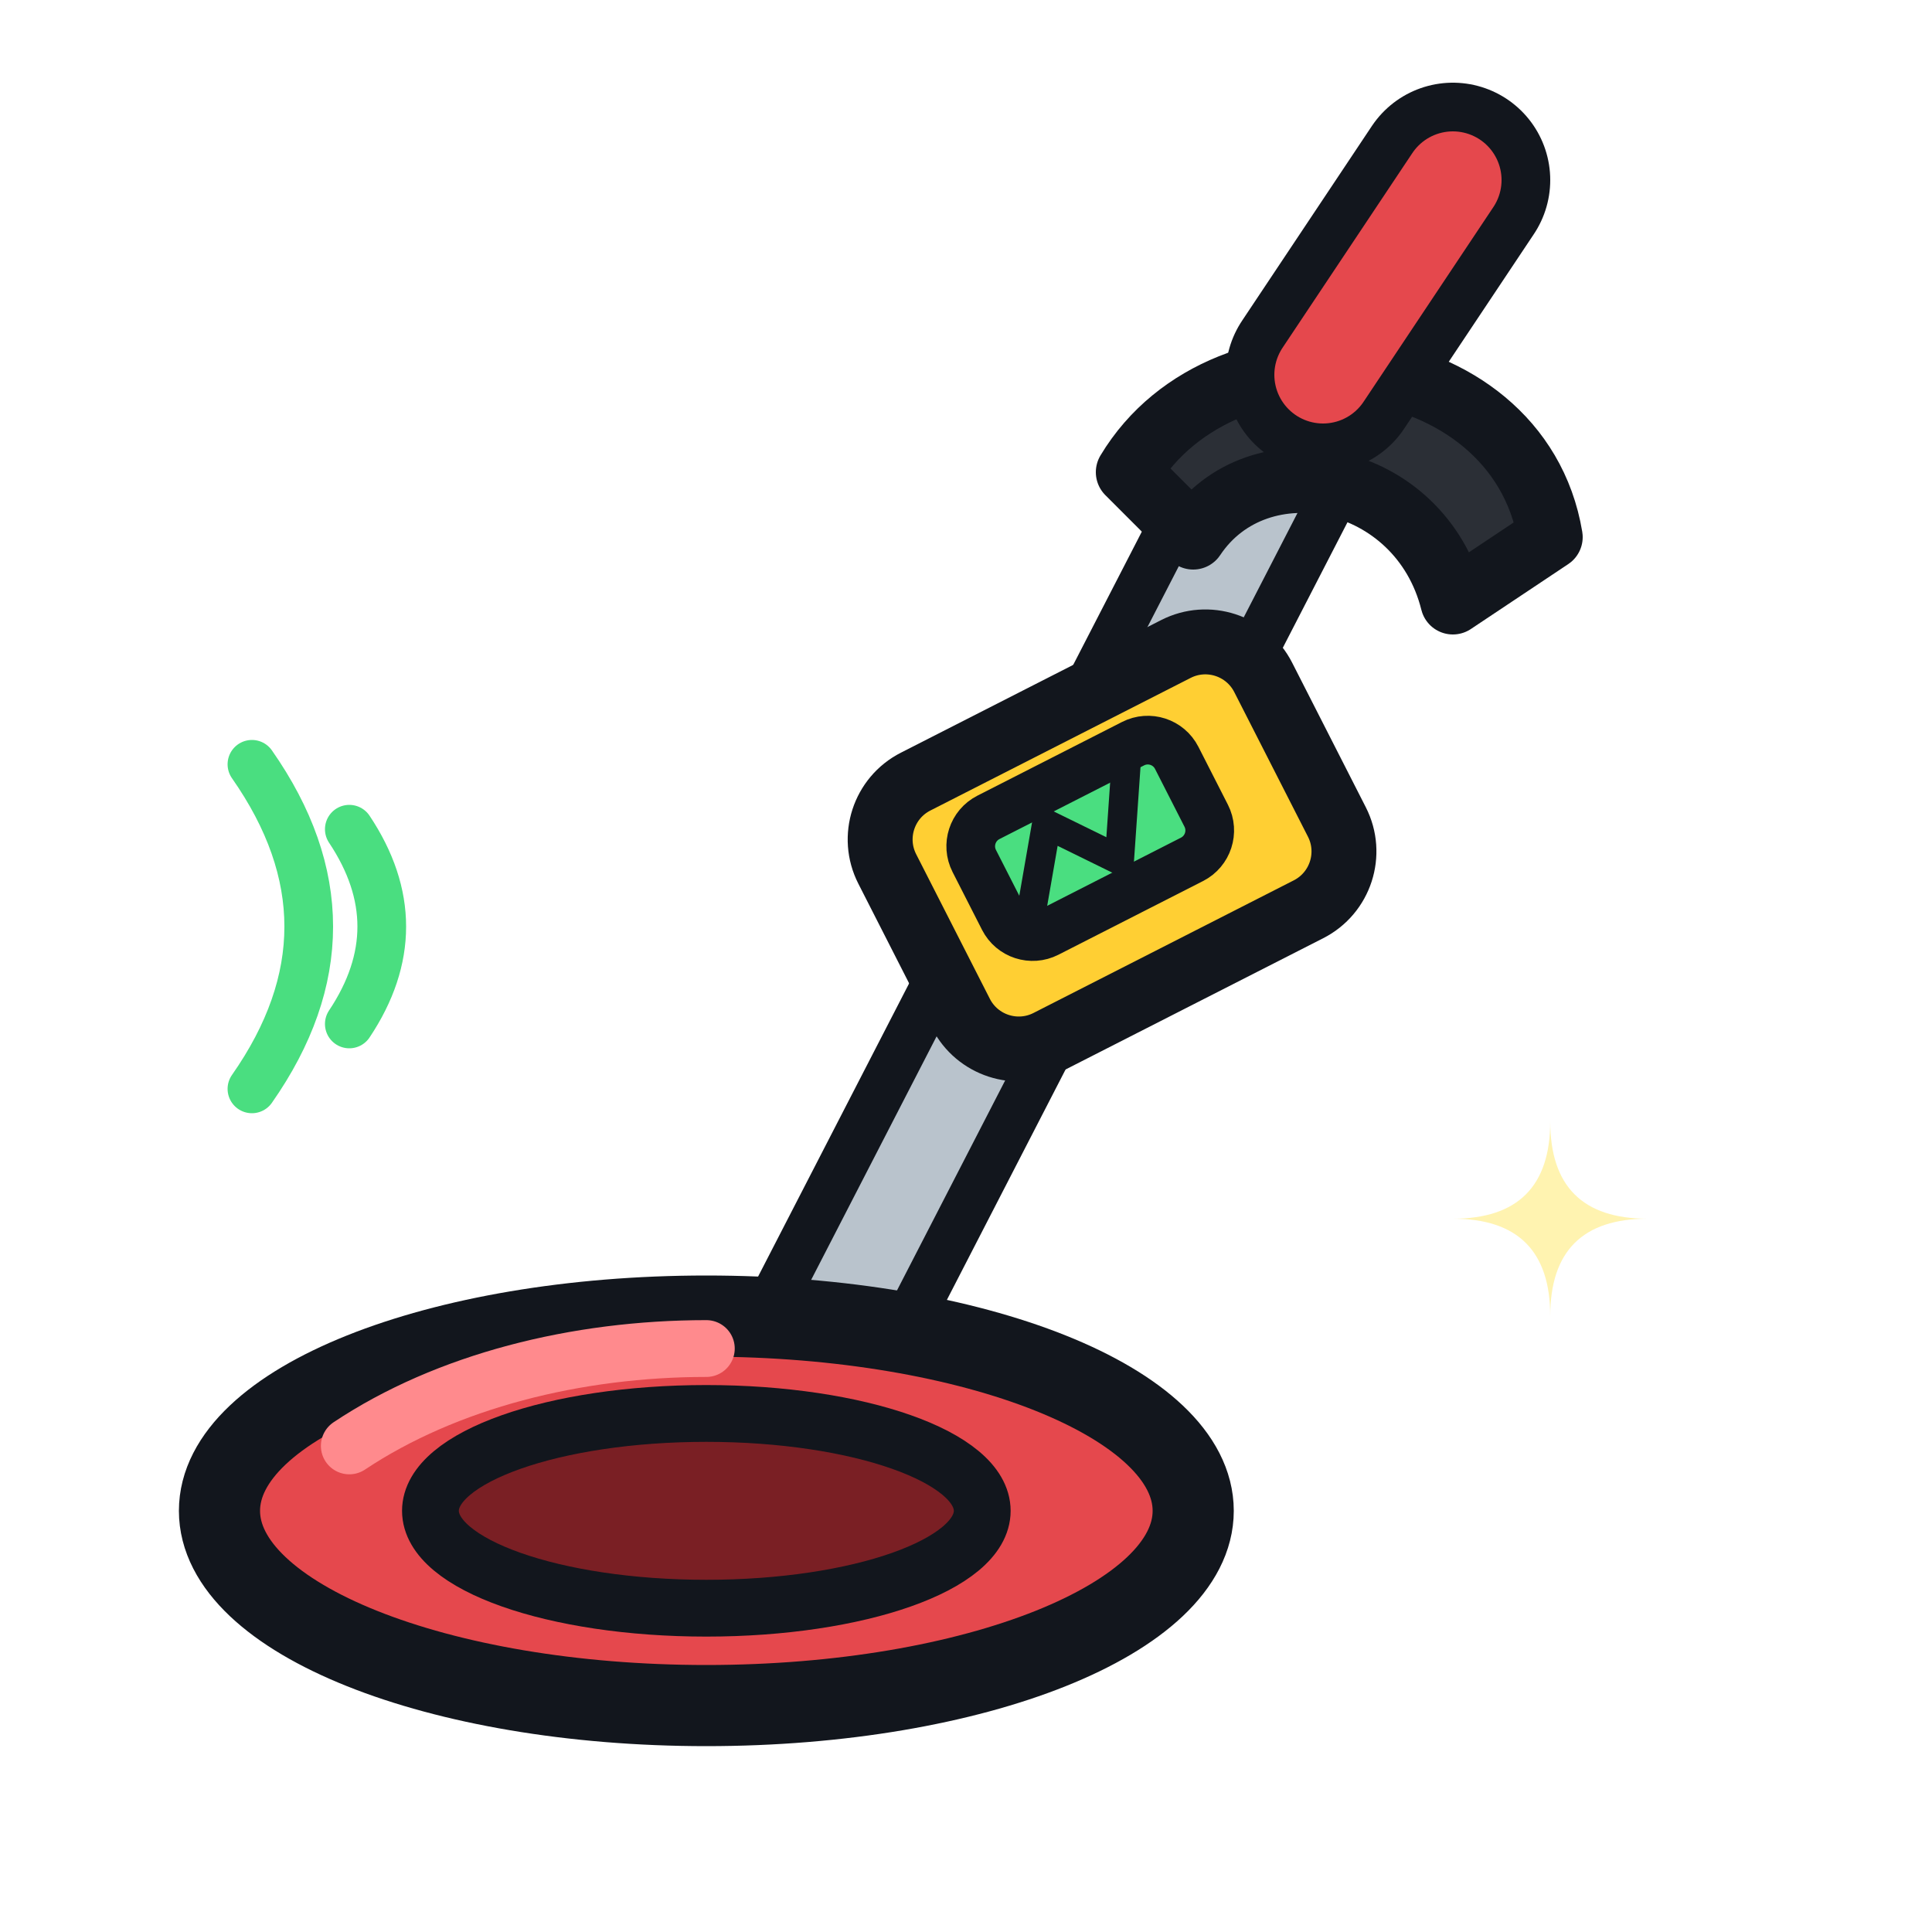
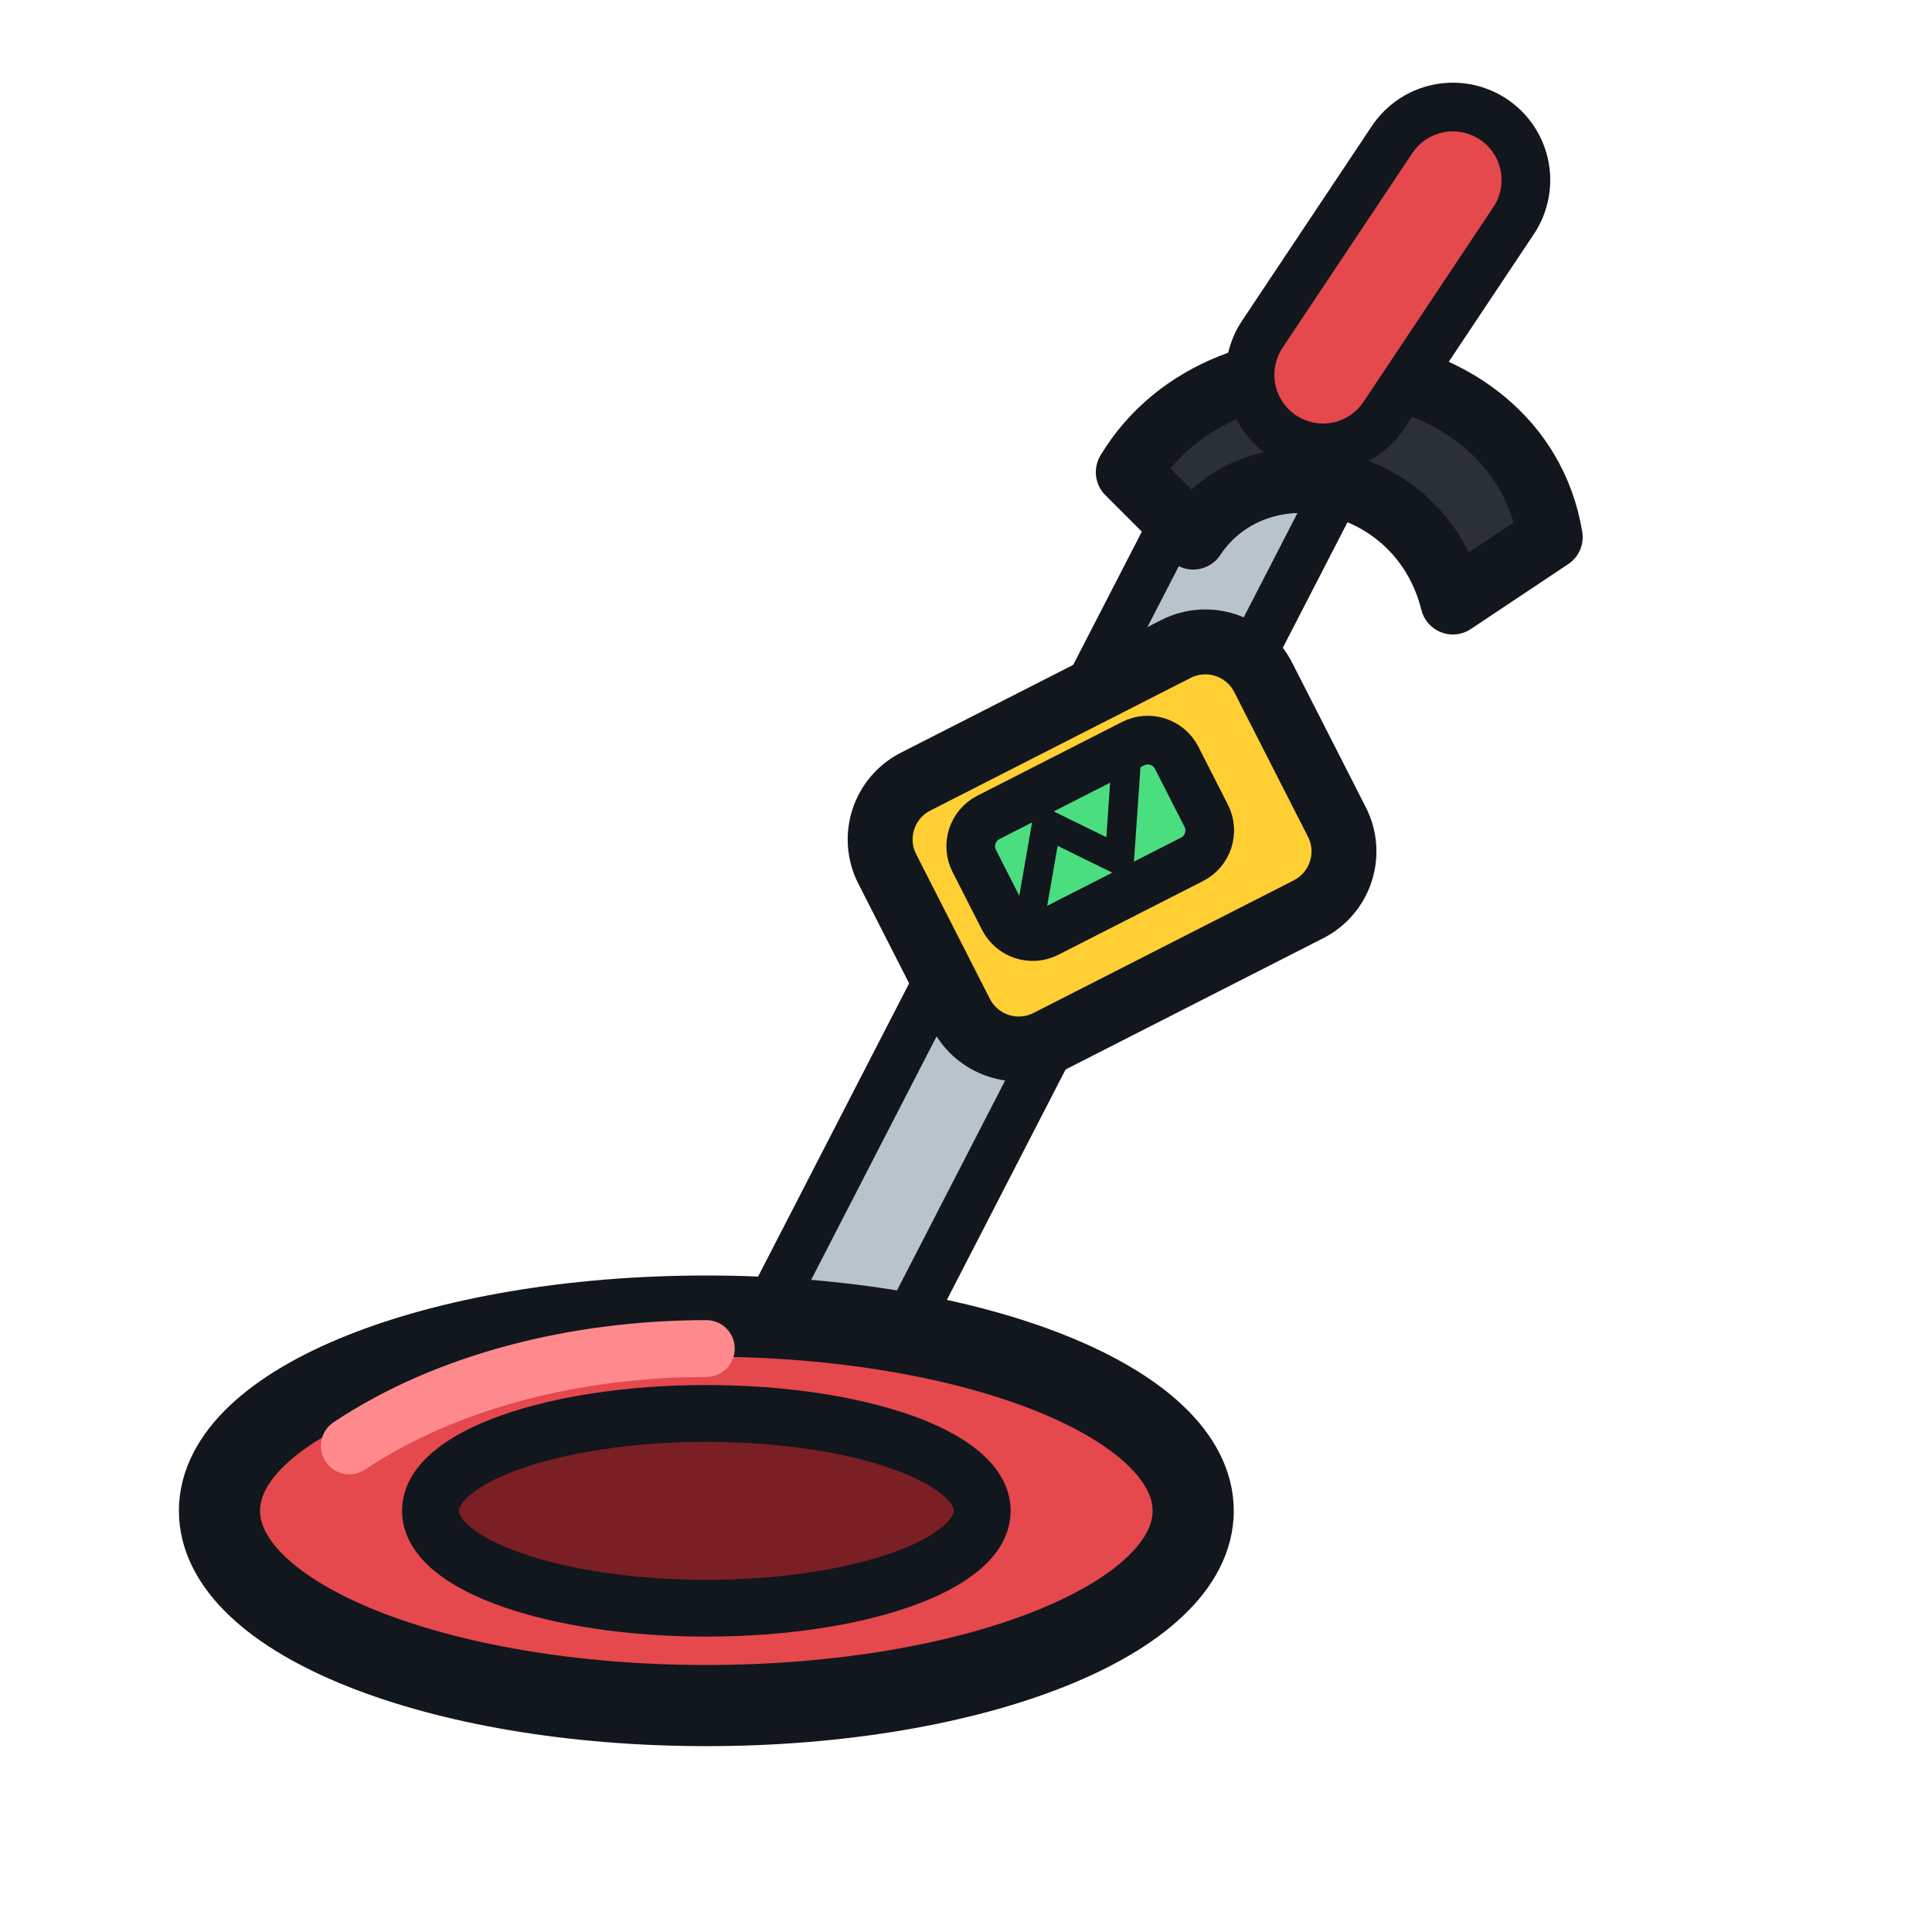
<svg xmlns="http://www.w3.org/2000/svg" viewBox="0 0 100 100" width="256" height="256">
  <g transform="translate(8 11) scale(0.84)">
    <g stroke="#12161d" stroke-linejoin="round" stroke-linecap="round">
      <path d="M72 10 L38 76" stroke-width="11" fill="none" />
      <path d="M72 10 L38 76" stroke="#b9c3cc" stroke-width="5" fill="none" />
      <path d="M60 16 C66 6 84 8 86 20 L80 24 C78 16 68 14 64 20 Z" fill="#2b2f36" stroke-width="4" />
      <path d="M72 10 L80 -2" stroke-width="12" fill="none" />
      <path d="M72 10 L80 -2" stroke="#e5484d" stroke-width="6" fill="none" />
      <rect x="46" y="30" width="26" height="18" rx="4" transform="rotate(-27 59 39)" fill="#ffcf33" stroke-width="4" />
      <rect x="51" y="34" width="14" height="8" rx="2" transform="rotate(-27 59 39)" fill="#4ade80" stroke-width="3" />
      <path d="M53 40 L56 36 L59 40 L62 35" transform="rotate(-27 59 39)" stroke="#12161d" stroke-width="1.8" fill="none" />
      <ellipse cx="34" cy="82" rx="30" ry="12" fill="#12161d" stroke="none" />
      <ellipse cx="34" cy="80" rx="30" ry="12" fill="#e5484d" stroke-width="5" />
      <ellipse cx="34" cy="80" rx="17" ry="6" fill="#7a1f24" stroke-width="3.5" />
      <path d="M12 76 C18 72 26 70 34 70" stroke="#ff8a8d" stroke-width="3.5" fill="none" />
    </g>
-     <path d="M86 56 Q86 62 92 62 Q86 62 86 68 Q86 62 80 62 Q86 62 86 56Z" fill="#fff3b0" />
-     <path d="M12 50 Q16 44 12 38" stroke="#4ade80" stroke-width="3" fill="none" stroke-linecap="round" />
-     <path d="M6 54 Q13 44 6 34" stroke="#4ade80" stroke-width="3" fill="none" stroke-linecap="round" />
  </g>
</svg>
